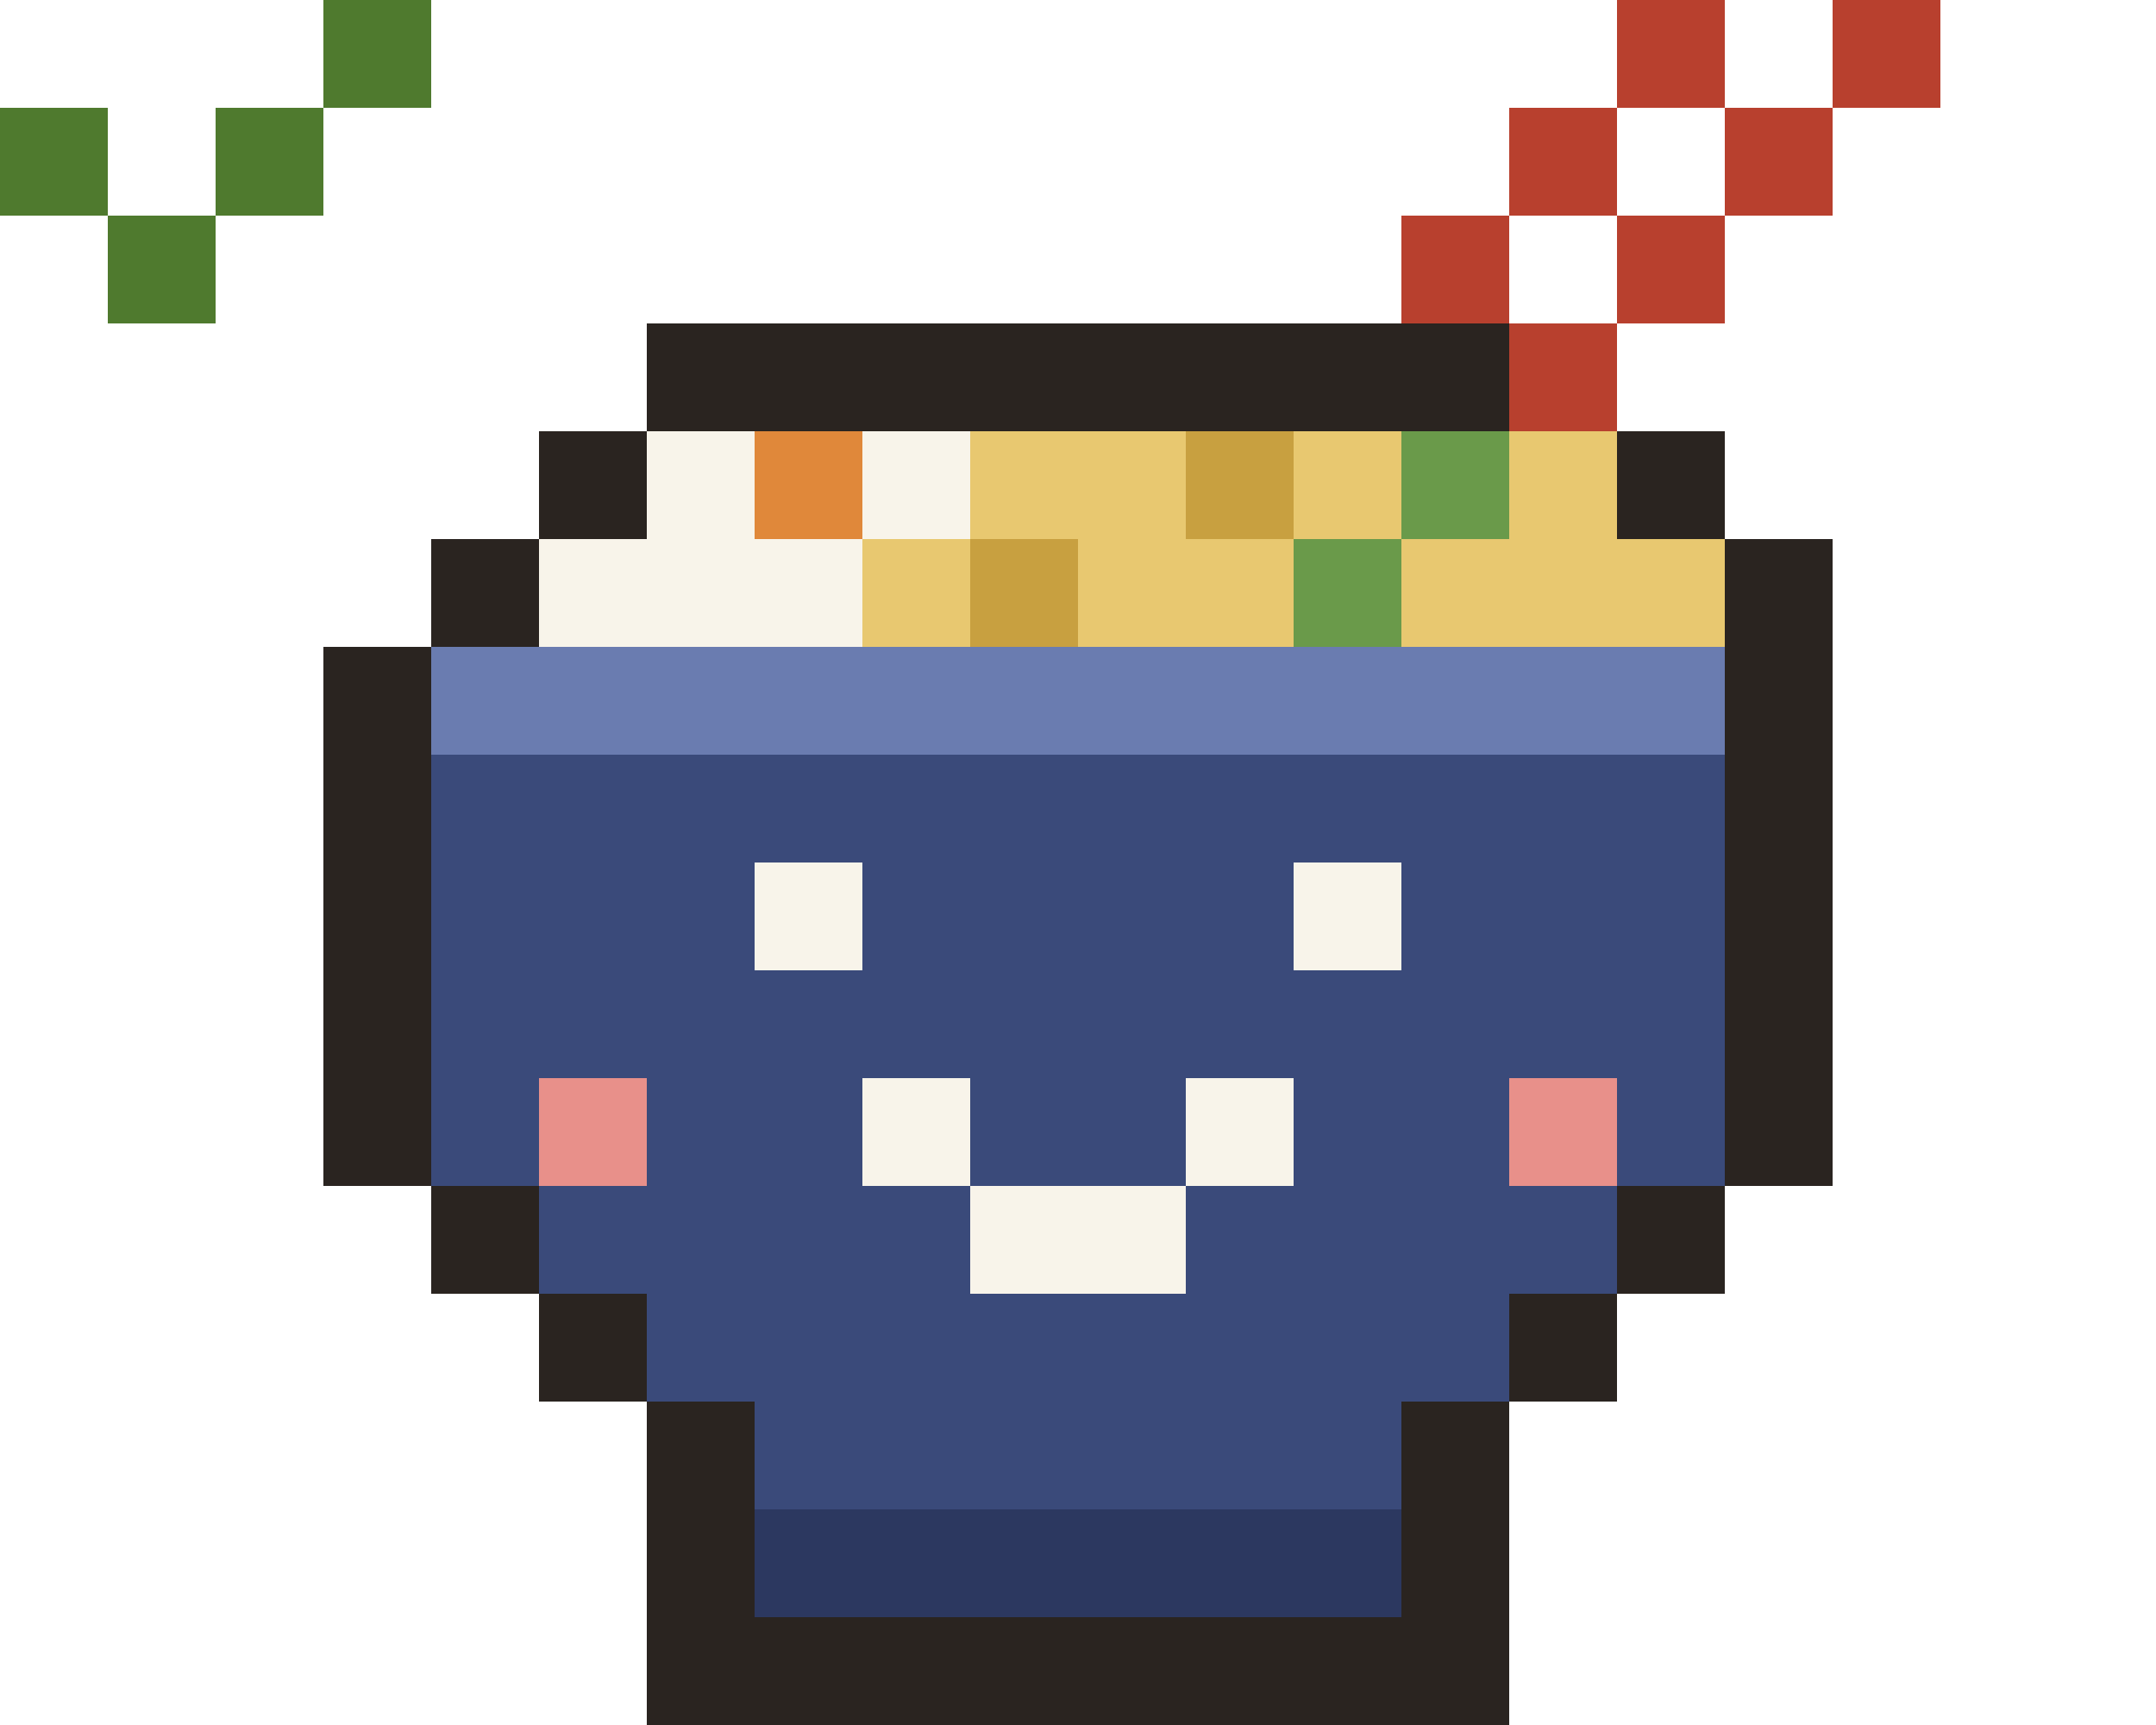
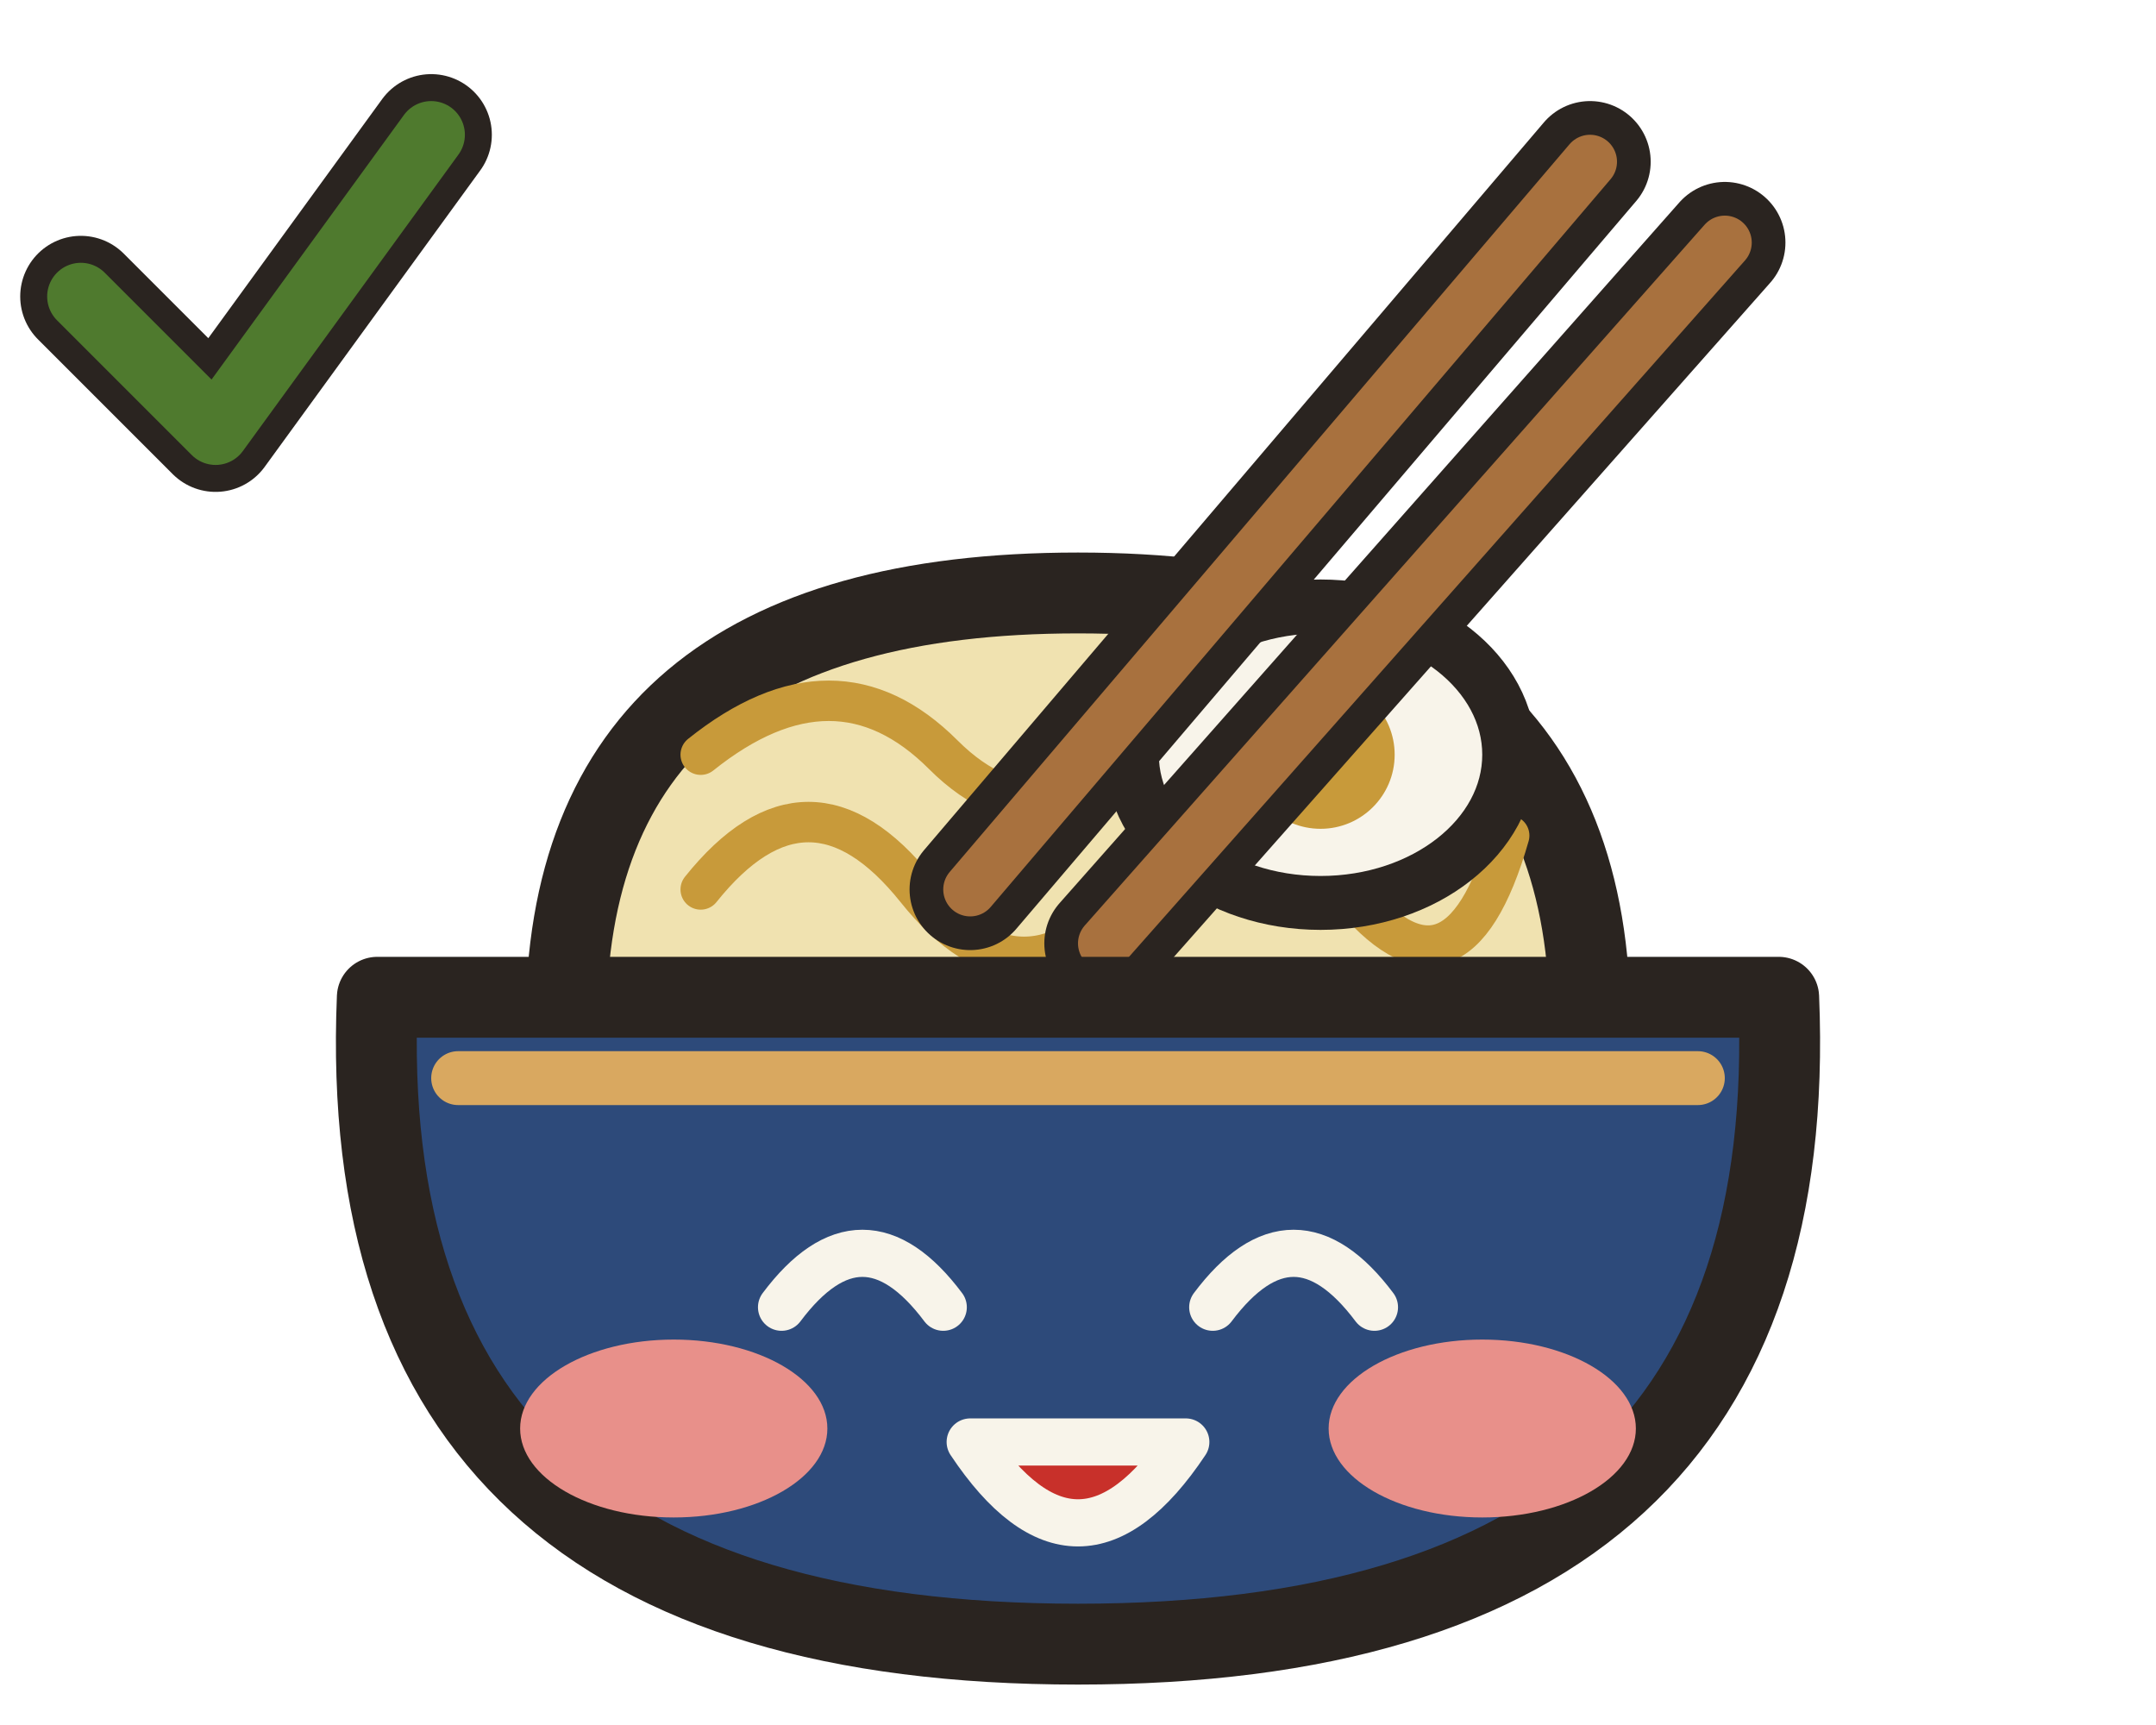
- <svg xmlns="http://www.w3.org/2000/svg" viewBox="0 0 20 16" width="160" height="128" shape-rendering="crispEdges">
-   <rect x="3" y="0" width="1" height="1" fill="#4f7a2e" />
-   <rect x="15" y="0" width="1" height="1" fill="#b8402e" />
-   <rect x="17" y="0" width="1" height="1" fill="#b8402e" />
-   <rect x="0" y="1" width="1" height="1" fill="#4f7a2e" />
-   <rect x="2" y="1" width="1" height="1" fill="#4f7a2e" />
-   <rect x="14" y="1" width="1" height="1" fill="#b8402e" />
-   <rect x="16" y="1" width="1" height="1" fill="#b8402e" />
-   <rect x="1" y="2" width="1" height="1" fill="#4f7a2e" />
-   <rect x="13" y="2" width="1" height="1" fill="#b8402e" />
-   <rect x="15" y="2" width="1" height="1" fill="#b8402e" />
-   <rect x="6" y="3" width="8" height="1" fill="#2a2420" />
-   <rect x="14" y="3" width="1" height="1" fill="#b8402e" />
-   <rect x="5" y="4" width="1" height="1" fill="#2a2420" />
-   <rect x="6" y="4" width="1" height="1" fill="#f8f4ea" />
-   <rect x="7" y="4" width="1" height="1" fill="#e0883a" />
-   <rect x="8" y="4" width="1" height="1" fill="#f8f4ea" />
-   <rect x="9" y="4" width="2" height="1" fill="#e8c870" />
-   <rect x="11" y="4" width="1" height="1" fill="#c8a040" />
-   <rect x="12" y="4" width="1" height="1" fill="#e8c870" />
-   <rect x="13" y="4" width="1" height="1" fill="#6a9a4a" />
-   <rect x="14" y="4" width="1" height="1" fill="#e8c870" />
-   <rect x="15" y="4" width="1" height="1" fill="#2a2420" />
-   <rect x="4" y="5" width="1" height="1" fill="#2a2420" />
-   <rect x="5" y="5" width="3" height="1" fill="#f8f4ea" />
-   <rect x="8" y="5" width="1" height="1" fill="#e8c870" />
-   <rect x="9" y="5" width="1" height="1" fill="#c8a040" />
-   <rect x="10" y="5" width="2" height="1" fill="#e8c870" />
-   <rect x="12" y="5" width="1" height="1" fill="#6a9a4a" />
-   <rect x="13" y="5" width="3" height="1" fill="#e8c870" />
-   <rect x="16" y="5" width="1" height="1" fill="#2a2420" />
-   <rect x="3" y="6" width="1" height="1" fill="#2a2420" />
-   <rect x="4" y="6" width="12" height="1" fill="#6a7cb0" />
-   <rect x="16" y="6" width="1" height="1" fill="#2a2420" />
-   <rect x="3" y="7" width="1" height="1" fill="#2a2420" />
-   <rect x="4" y="7" width="12" height="1" fill="#3a4a7a" />
-   <rect x="16" y="7" width="1" height="1" fill="#2a2420" />
-   <rect x="3" y="8" width="1" height="1" fill="#2a2420" />
-   <rect x="4" y="8" width="3" height="1" fill="#3a4a7a" />
-   <rect x="7" y="8" width="1" height="1" fill="#f8f4ea" />
-   <rect x="8" y="8" width="4" height="1" fill="#3a4a7a" />
-   <rect x="12" y="8" width="1" height="1" fill="#f8f4ea" />
-   <rect x="13" y="8" width="3" height="1" fill="#3a4a7a" />
-   <rect x="16" y="8" width="1" height="1" fill="#2a2420" />
-   <rect x="3" y="9" width="1" height="1" fill="#2a2420" />
-   <rect x="4" y="9" width="12" height="1" fill="#3a4a7a" />
-   <rect x="16" y="9" width="1" height="1" fill="#2a2420" />
-   <rect x="3" y="10" width="1" height="1" fill="#2a2420" />
-   <rect x="4" y="10" width="1" height="1" fill="#3a4a7a" />
-   <rect x="5" y="10" width="1" height="1" fill="#e8908a" />
-   <rect x="6" y="10" width="2" height="1" fill="#3a4a7a" />
-   <rect x="8" y="10" width="1" height="1" fill="#f8f4ea" />
-   <rect x="9" y="10" width="2" height="1" fill="#3a4a7a" />
-   <rect x="11" y="10" width="1" height="1" fill="#f8f4ea" />
-   <rect x="12" y="10" width="2" height="1" fill="#3a4a7a" />
-   <rect x="14" y="10" width="1" height="1" fill="#e8908a" />
-   <rect x="15" y="10" width="1" height="1" fill="#3a4a7a" />
-   <rect x="16" y="10" width="1" height="1" fill="#2a2420" />
-   <rect x="4" y="11" width="1" height="1" fill="#2a2420" />
-   <rect x="5" y="11" width="4" height="1" fill="#3a4a7a" />
-   <rect x="9" y="11" width="2" height="1" fill="#f8f4ea" />
-   <rect x="11" y="11" width="4" height="1" fill="#3a4a7a" />
-   <rect x="15" y="11" width="1" height="1" fill="#2a2420" />
-   <rect x="5" y="12" width="1" height="1" fill="#2a2420" />
-   <rect x="6" y="12" width="8" height="1" fill="#3a4a7a" />
-   <rect x="14" y="12" width="1" height="1" fill="#2a2420" />
-   <rect x="6" y="13" width="1" height="1" fill="#2a2420" />
-   <rect x="7" y="13" width="6" height="1" fill="#3a4a7a" />
-   <rect x="13" y="13" width="1" height="1" fill="#2a2420" />
-   <rect x="6" y="14" width="1" height="1" fill="#2a2420" />
-   <rect x="7" y="14" width="6" height="1" fill="#2c3860" />
-   <rect x="13" y="14" width="1" height="1" fill="#2a2420" />
-   <rect x="6" y="15" width="8" height="1" fill="#2a2420" />
+ <svg xmlns="http://www.w3.org/2000/svg" viewBox="0 0 160 128" width="160" height="128">
+   <path d="M42 76 Q42 44 80 44 Q118 44 118 76 Z" fill="#f0e2b0" stroke="#2a2420" stroke-width="6" stroke-linejoin="round" stroke-linecap="round" />
+   <path d="M52 66 Q60 56 68 66 T84 66 T100 66 T112 62" fill="none" stroke="#c89a3a" stroke-width="3" stroke-linejoin="round" stroke-linecap="round" />
+   <path d="M52 56 Q62 48 70 56 T88 54" fill="none" stroke="#c89a3a" stroke-width="3" stroke-linejoin="round" stroke-linecap="round" />
+   <ellipse cx="98" cy="56" rx="14" ry="11" fill="#f8f4ea" stroke="#2a2420" stroke-width="4" stroke-linejoin="round" stroke-linecap="round" />
+   <circle cx="98" cy="56" r="5.5" fill="#c89a3a" />
+   <path d="M72 66 L118 12 M82 70 L128 18" fill="none" stroke="#2a2420" stroke-width="9" stroke-linejoin="round" stroke-linecap="round" />
+   <path d="M72 66 L118 12 M82 70 L128 18" fill="none" stroke="#a8713e" stroke-width="4" stroke-linejoin="round" stroke-linecap="round" />
+   <path d="M28 74 L132 74 Q134 122 80 122 Q26 122 28 74 Z" fill="#2d4a7a" stroke="#2a2420" stroke-width="6" stroke-linejoin="round" stroke-linecap="round" />
+   <path d="M34 80 L126 80" fill="none" stroke="#d9a860" stroke-width="4" stroke-linejoin="round" stroke-linecap="round" />
+   <ellipse cx="50" cy="106" rx="11.4" ry="6.6" fill="#e8908a" />
+   <ellipse cx="110" cy="106" rx="11.4" ry="6.6" fill="#e8908a" />
+   <path d="M58 97 Q64 89 70 97" fill="none" stroke="#f8f4ea" stroke-width="3.5" stroke-linejoin="round" stroke-linecap="round" />
+   <path d="M90 97 Q96 89 102 97" fill="none" stroke="#f8f4ea" stroke-width="3.5" stroke-linejoin="round" stroke-linecap="round" />
+   <path d="M72 107 Q80 119 88 107 Z" fill="#c8302a" stroke="#f8f4ea" stroke-width="3.5" stroke-linejoin="round" stroke-linecap="round" />
+   <path d="M6 22 L16 32 L32 10" fill="none" stroke="#2a2420" stroke-width="9" stroke-linejoin="round" stroke-linecap="round" />
+   <path d="M6 22 L16 32 L32 10" fill="none" stroke="#4f7a2e" stroke-width="5" stroke-linejoin="round" stroke-linecap="round" />
</svg>
